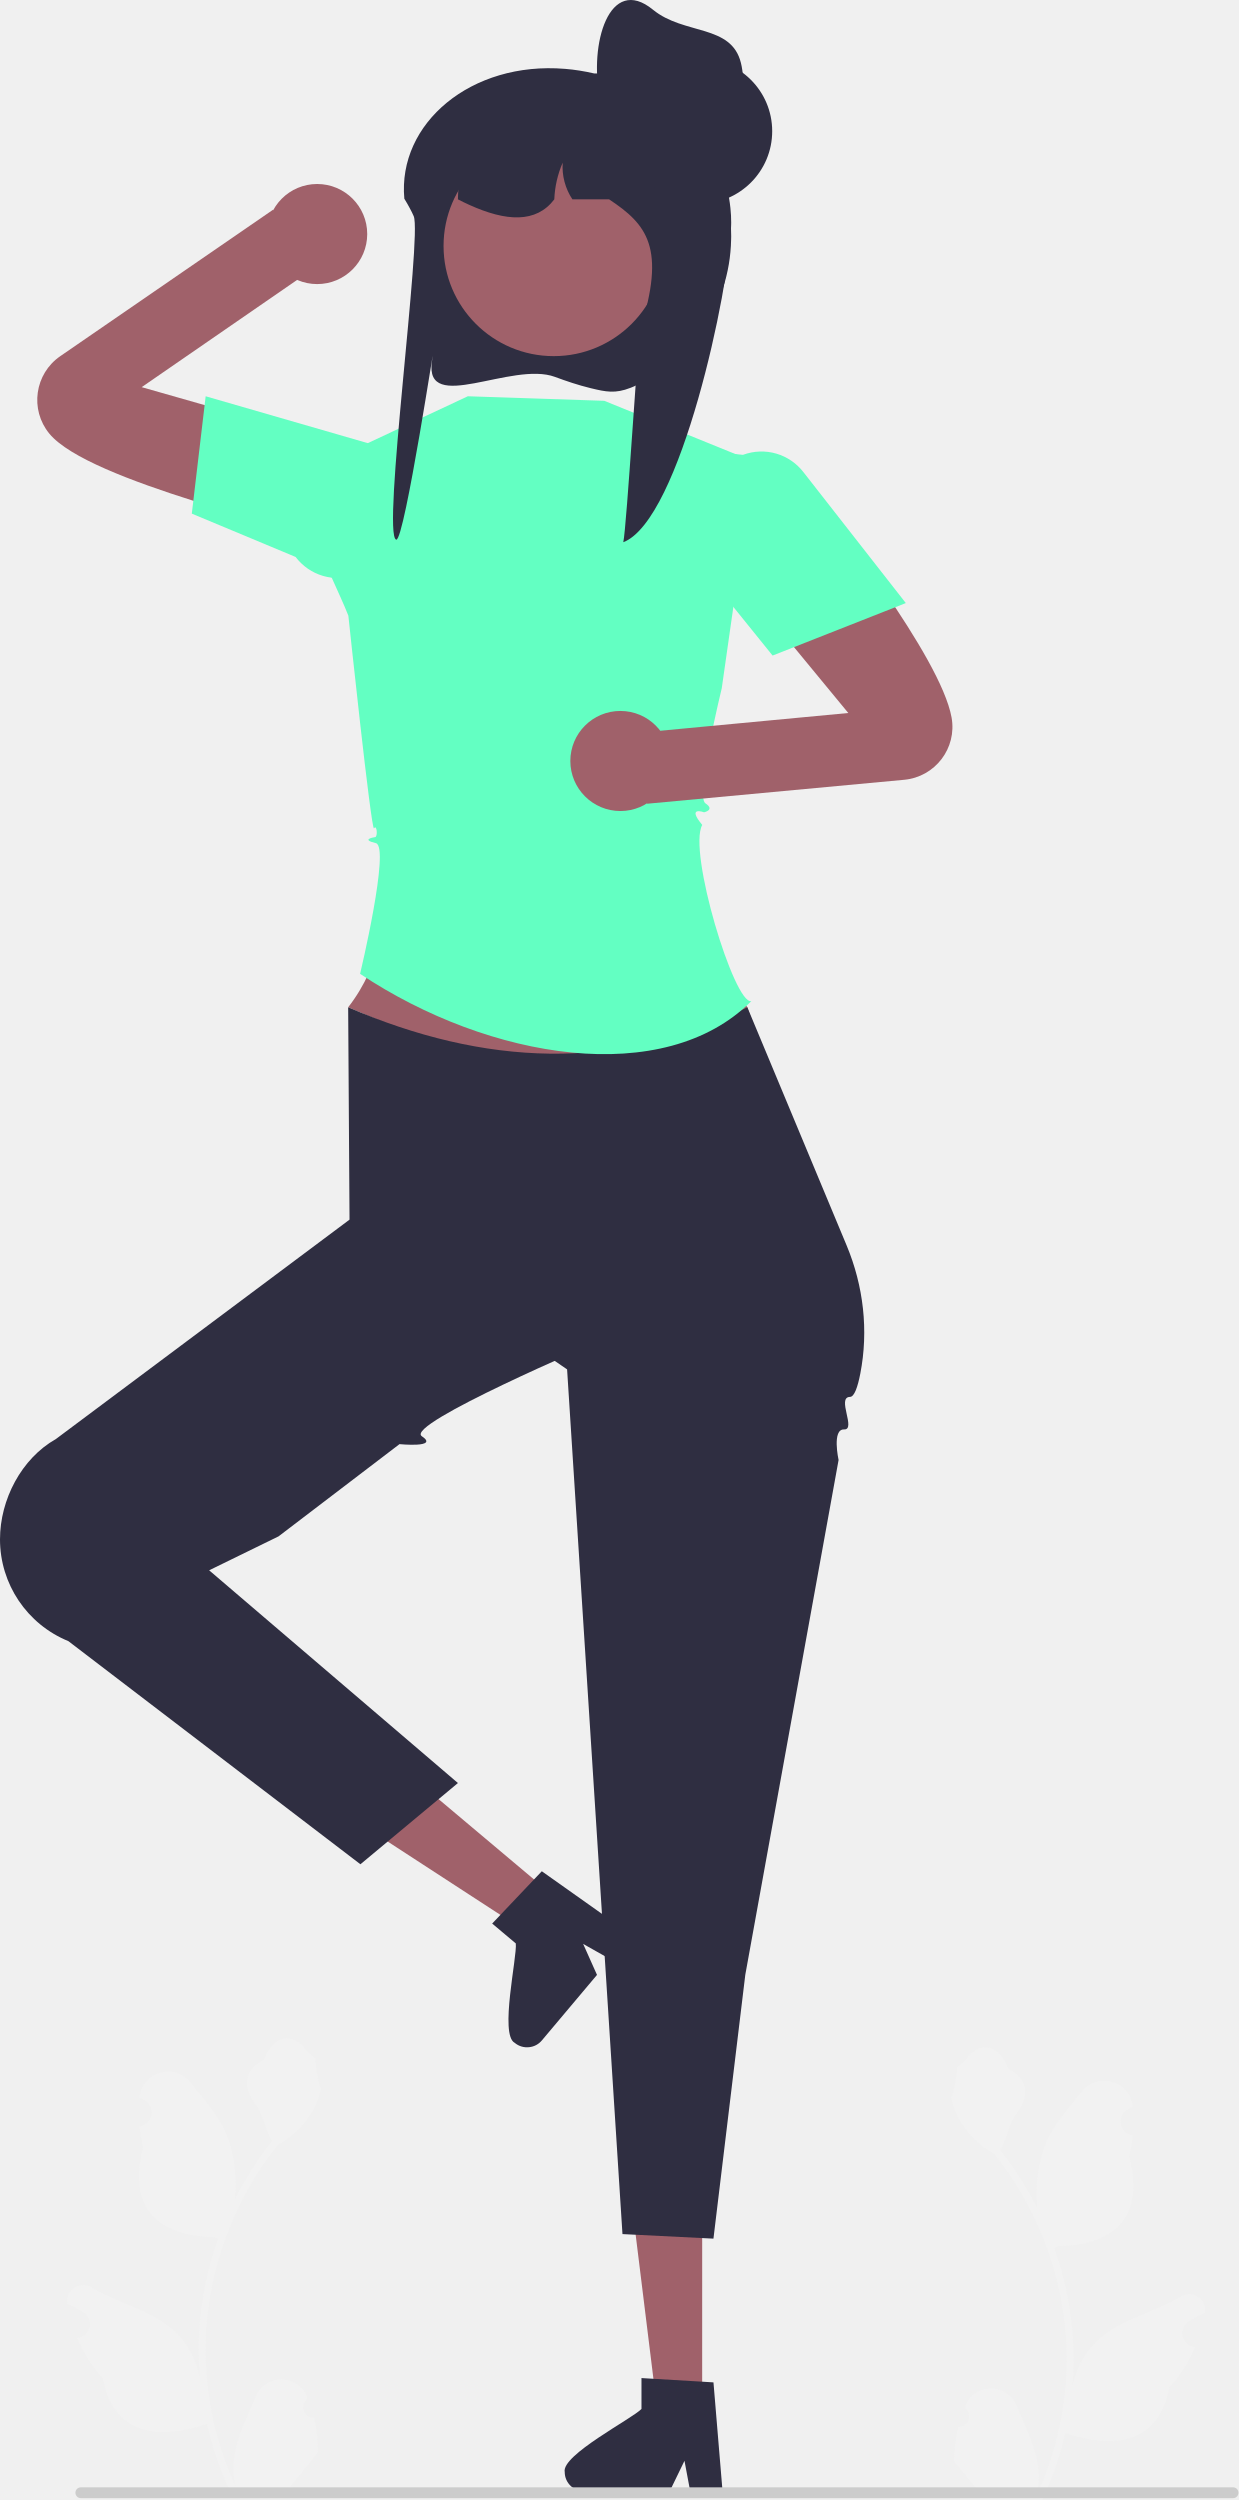
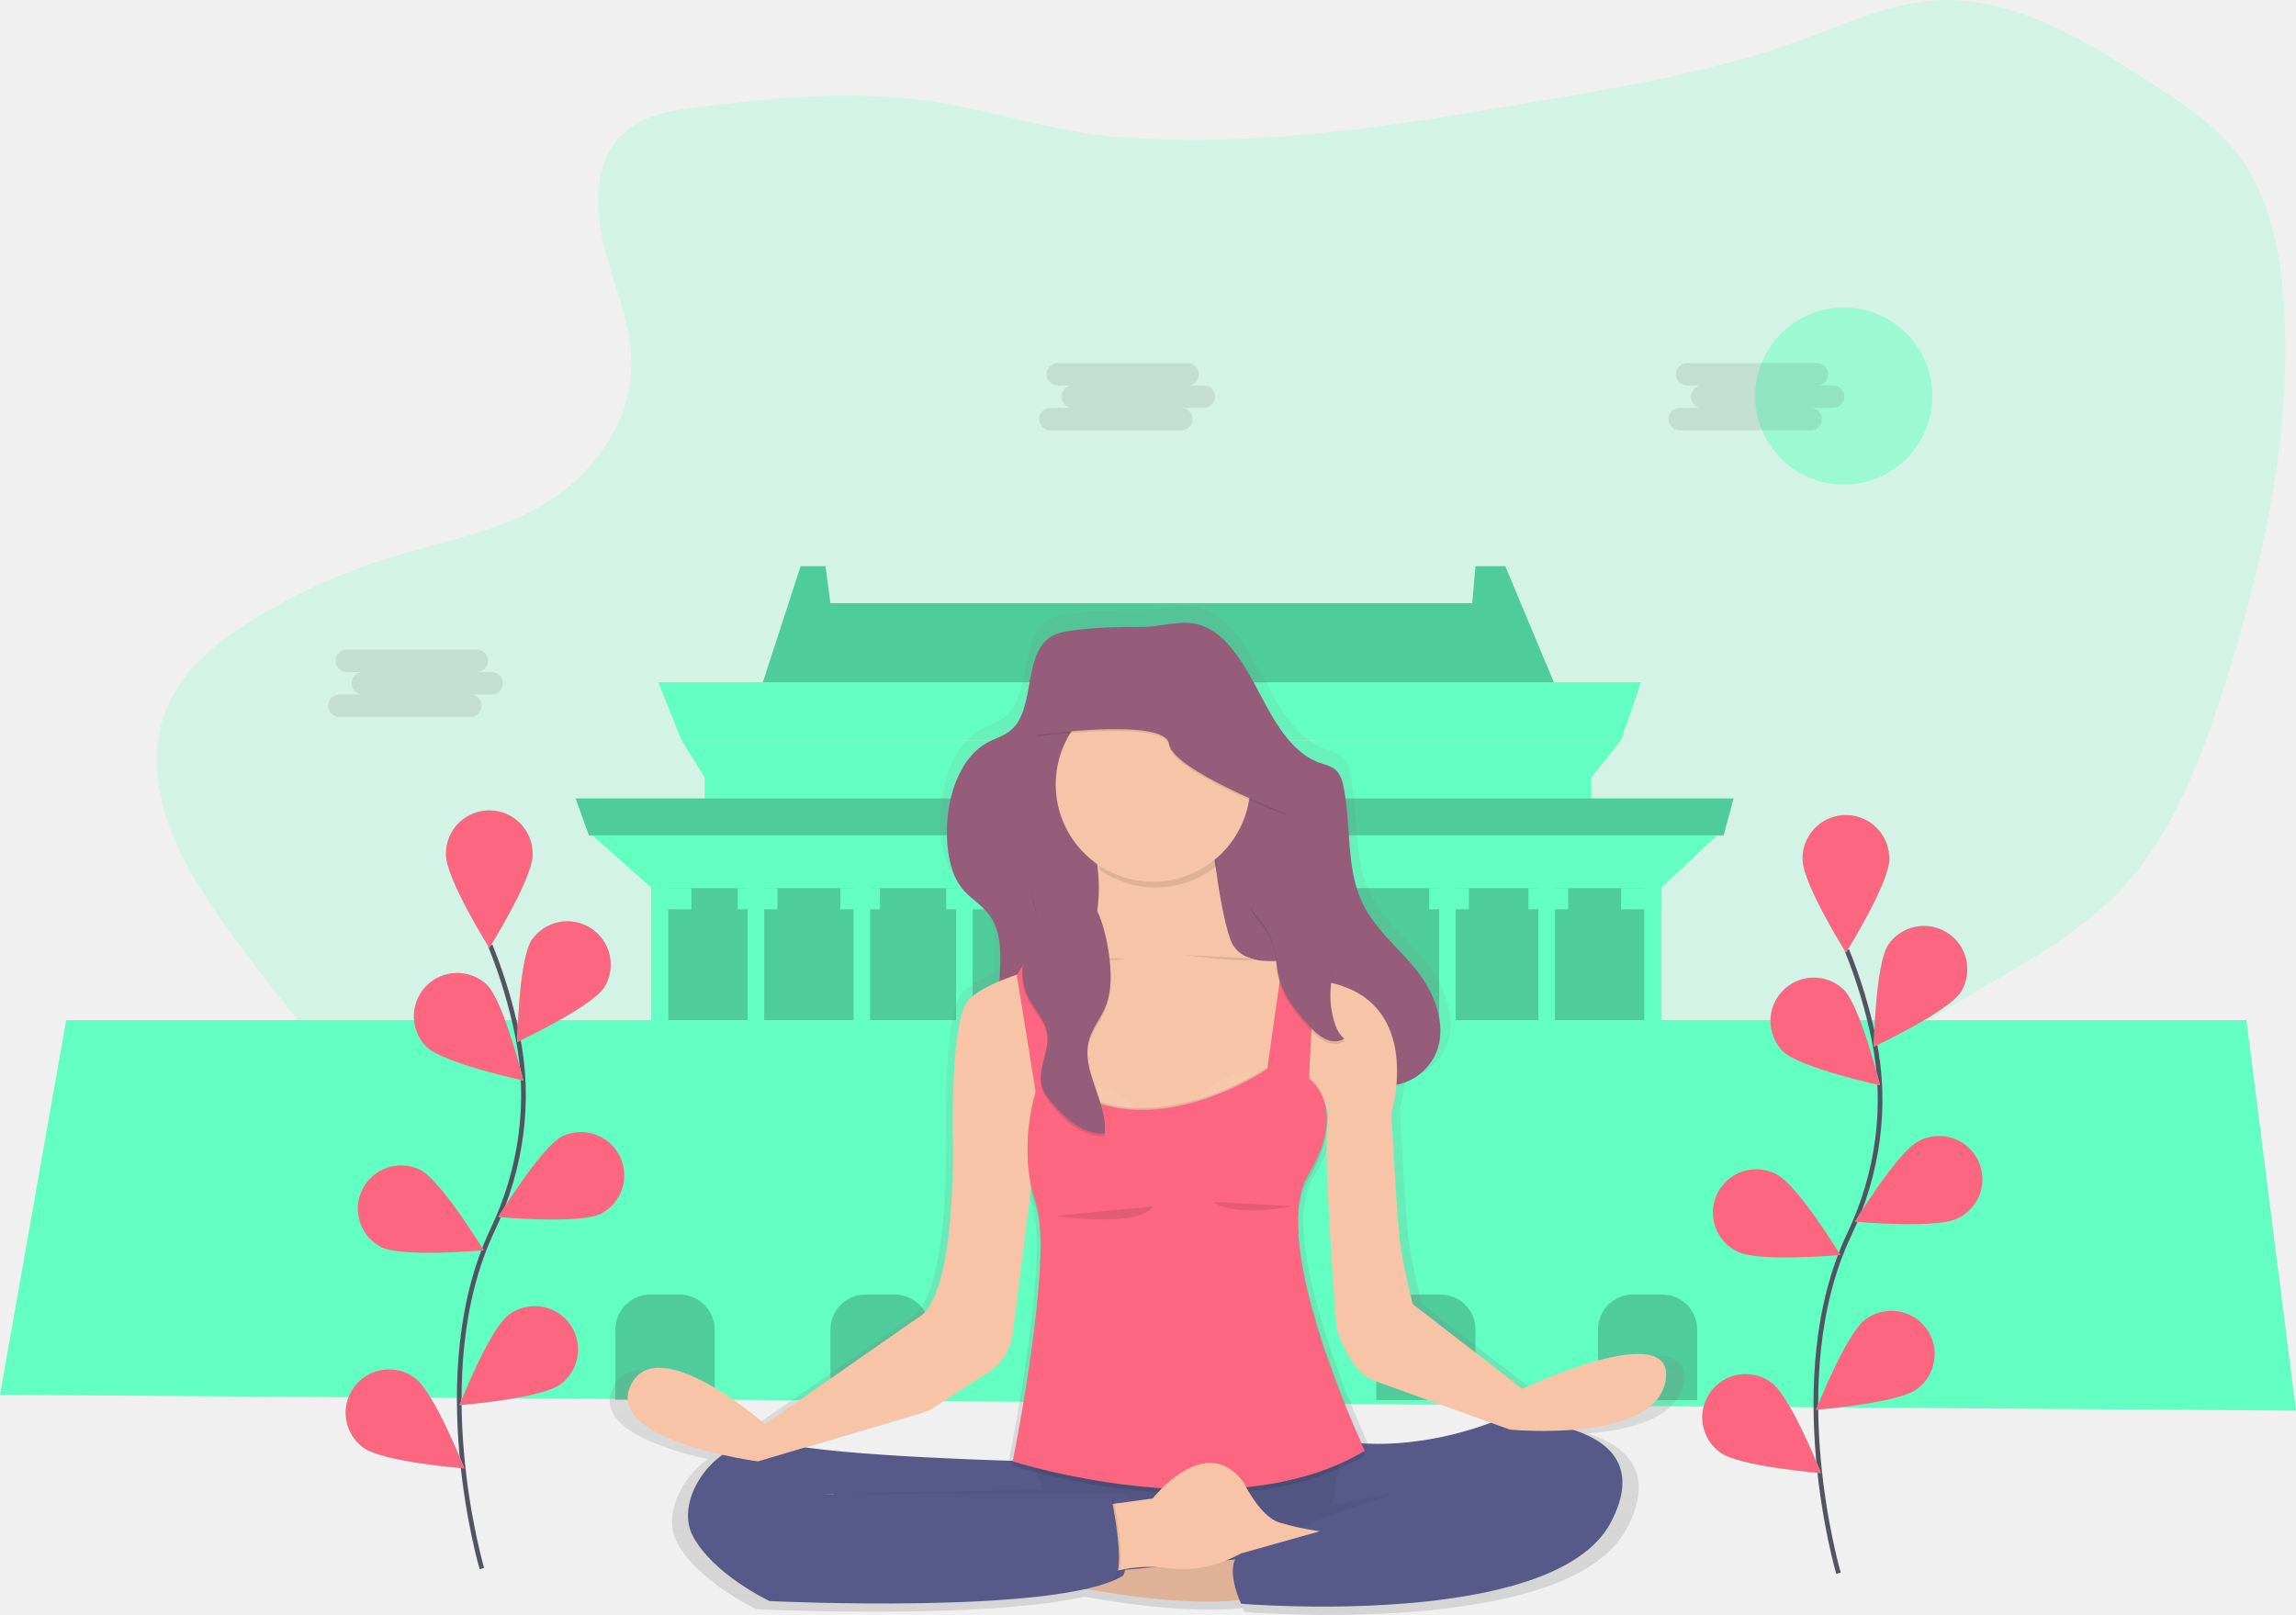
- <svg xmlns="http://www.w3.org/2000/svg" width="272.251" height="549.562" viewBox="0 0 272.251 549.562">
-   <g>
-     <polygon points="154.357 490.03 139.582 490.029 144.345 528.642 154.355 528.643 154.357 490.03" fill="#a0616a" />
-     <path d="M141.013,529.544c-1.997,2.124-17.669,10.154-16.873,13.869,0,1.21,.508,2.302,1.329,3.072,.753,.728,1.777,1.168,2.902,1.168h18.845l.584-1.21,2.666-5.5,1.032,5.5,.228,1.21h7.108l-.102-1.219-1.895-22.729-2.479-.152-10.713-.635-2.632-.161v6.787l-0-0Z" fill="#2f2e41" />
+ <svg xmlns="http://www.w3.org/2000/svg" data-name="Layer 1" width="985" height="692.97" viewBox="0 0 985 692.97">
+   <defs>
+     <linearGradient id="62e9b6da-24f7-4061-9c04-454aab4390a5-85" x1="599.51" y1="796.49" x2="599.51" y2="363.49" gradientUnits="userSpaceOnUse">
+       <stop offset="0" stop-color="gray" stop-opacity="0.25" />
+       <stop offset="0.54" stop-color="gray" stop-opacity="0.12" />
+       <stop offset="1" stop-color="gray" stop-opacity="0.1" />
+     </linearGradient>
+   </defs>
+   <path d="M404.58,149.83c-12.12,1.58-25.29,4.24-33.3,14.83-9.47,12.52-8.2,31.55-3.91,47.4s11.07,31.3,11,47.9c-.19,26.39-18.21,48.79-38.72,60.6s-43.66,15.62-65.8,22.51A256,256,0,0,0,215.08,370c-15.59,9.67-31.27,22.31-37.51,41.39-10.23,31.29,8.59,64.5,27.18,90.19,57,78.77,129.66,154.35,218.48,162C489.58,669.25,556,635.69,621.63,648c30.15,5.64,58.24,20.66,86.54,33.89s58.07,25,88.58,23.5,62.15-18.8,75.37-50.49c7.81-18.73,8.6-40.45,15.82-59.49C910.06,537,979,527.52,1019,483.56c21-23.09,33-54.8,43-86.22,16.15-51.12,28.26-105,25.56-159.35-1.18-23.66-5.6-48.23-18.73-66.49-9.55-13.29-22.88-22.11-35.9-30.64-29.64-19.42-61.46-39.47-95.51-37.16-19.62,1.33-38.18,10.06-56.9,16.9-35.66,13-72.86,19.44-109.87,25.79-61.15,10.5-123.18,21-185.16,15.76-27.37-2.33-53.22-11.63-80.15-15.44C472.59,142.08,437.2,145.58,404.58,149.83Z" transform="translate(-107.5 -103.51)" fill="#63ffc2" opacity="0.2" />
+   <circle cx="791" cy="169.97" r="38" fill="#63ffc2" opacity="0.5" />
+   <polygon points="671.33 304.12 323.6 304.12 343.47 242.97 354.12 242.97 356.25 258.83 631.59 258.83 633.01 242.97 645.78 242.97 671.33 304.12" fill="#63ffc2" />
+   <polygon points="671.33 304.12 323.6 304.12 343.47 242.97 354.12 242.97 356.25 258.83 631.59 258.83 633.01 242.97 645.78 242.97 671.33 304.12" opacity="0.2" />
+   <polygon points="695.46 317.71 292.38 317.71 282.44 292.8 703.98 292.8 695.46 317.71" fill="#63ffc2" />
+   <polygon points="682.69 333.57 302.31 333.57 292.38 317.71 695.46 317.71 682.69 333.57" fill="#63ffc2" />
+   <rect x="302.31" y="329.04" width="380.37" height="18.12" fill="#63ffc2" />
+   <rect x="279.6" y="376.6" width="432.89" height="67.95" fill="#63ffc2" />
+   <rect x="279.6" y="376.6" width="432.89" height="67.95" opacity="0.2" />
+   <polygon points="985 605.35 0 598.56 28.39 437.75 963.71 437.75 985 605.35" fill="#63ffc2" />
+   <g opacity="0.2">
+     <path d="M279,555.53h12.58a15,15,0,0,1,15,15v30.3a0,0,0,0,1,0,0H264a0,0,0,0,1,0,0v-30.3A15,15,0,0,1,279,555.53Z" />
+     <path d="M371.25,555.53h12.58a15,15,0,0,1,15,15v30.3a0,0,0,0,1,0,0H356.25a0,0,0,0,1,0,0v-30.3A15,15,0,0,1,371.25,555.53Z" />
+     <path d="M486.21,555.53h12.58a15,15,0,0,1,15,15v30.3a0,0,0,0,1,0,0H471.21a0,0,0,0,1,0,0v-30.3A15,15,0,0,1,486.21,555.53Z" />
+     <path d="M605.43,555.53H618a15,15,0,0,1,15,15v30.3a0,0,0,0,1,0,0H590.43a0,0,0,0,1,0,0v-30.3A15,15,0,0,1,605.43,555.53Z" />
+     <path d="M700.53,555.53h12.58a15,15,0,0,1,15,15v30.3a0,0,0,0,1,0,0H685.53a0,0,0,0,1,0,0v-30.3A15,15,0,0,1,700.53,555.53Z" />
  </g>
-   <g>
-     <polygon points="91.741 391.567 82.228 402.872 114.84 424.088 121.285 416.428 91.741 391.567" fill="#a0616a" />
-     <path d="M113.385,427.217c.339,2.896-3.606,20.057-.251,21.841,.926,.779,2.088,1.093,3.206,.961,1.042-.108,2.038-.608,2.762-1.469l12.133-14.42-.55-1.226-2.492-5.581,4.873,2.751,1.073,.604,4.576-5.439-.998-.707-18.612-13.184-1.713,1.799-7.383,7.789-1.817,1.91,5.193,4.369v-0Z" fill="#2f2e41" />
-   </g>
-   <path d="M143.835,250.108l-67.299-28.681c14.541-18.621,8.136-48.355,8.299-79.319l68,2c-1.18,24.051-7.395,48.768,11.449,77.319l5.551,15.681-26,13h-0Z" fill="#a0616a" />
-   <path d="M76.535,221.427l.299,46.681,47.827,32.918,12.173,190.082,20,1,7-58,20.506-113.165s-1.506-6.835,1.218-6.719-1.724-7.116,1.296-7.152c.944-.011,1.686-2.16,2.261-5.11,1.846-9.471,.707-19.282-3.007-28.187l-21.826-52.347c-28.564,14.299-57.881,12.882-87.748,0v-0Z" fill="#2f2e41" />
-   <path d="M92.441,258.814l39.024,36.153s-42.63,18.14-38.74,20.749-4.905,1.741-4.905,1.741l-26.591,20.277-15.253,7.457,54.687,46.764-21.434,17.858L15.027,360.761c-9.088-3.714-15.027-12.557-15.027-22.375v-0c0-8.714,4.69-17.753,12.276-22.042l64.559-48.236,15.606-9.293,0,0Z" fill="#2f2e41" />
-   <path d="M82.622,185.345c-3.213-.763-.787-1.237-.16-1.326s.373-2.911-.233-1.93-5.65-46.741-5.65-46.741c-3.73-9.582-14.896-28.58-5.743-33.24l32-15,30,1,32,13c5.745,5.683-.132,20.497-3.286,29.93l-2.889,20.247s-5.825,23.822-3.609,25.293c2.217,1.471-.283,1.984-.283,1.984,0,0-3.934-1.455-.396,2.778-3.24,5.674,7.05,39.532,10.785,38.738-19.073,19.126-57.438,13.004-86-6,0,0,6.678-27.971,3.465-28.734Z" fill="#63ffc2" />
-   <g>
-     <path d="M186.477,156.736l-44.735,4.222,.511,15.723,56.514-5.265c6.81-.634,11.625-6.955,10.414-13.686-2.431-13.517-26.707-43.868-30.773-50.006-6.248-9.432-14.722,21.36-14.722,21.36l22.791,27.651Z" fill="#a0616a" />
-     <circle cx="136.376" cy="167.284" r="11" fill="#a0616a" />
-   </g>
-   <g>
-     <path d="M82.228,99.674h-0s.213,24.884-9.843,19.7c-6.544-3.373-52.823-13.443-61.542-24.055-4.342-5.284-3.224-13.151,2.41-17.028L60.009,46.115l8.12,13.474-36.985,25.517,51.083,14.567h0Z" fill="#a0616a" />
-     <circle cx="69.725" cy="51.448" r="11" fill="#a0616a" />
-   </g>
-   <path d="M45.209,87.108l41.99,12.144-8.849,27.085c-4.862,1.79-10.238,.219-13.374-3.906l-22.813-9.522,3.047-25.801Z" fill="#63ffc2" />
-   <path d="M155.92,99.252l7.4,.731c4.865-1.79,10.239-.218,13.374,3.906l22.425,28.68-29.284,11.539-22.456-27.839,8.541-17.016Z" fill="#63ffc2" />
-   <path d="M69.01,531.472l.001,0c.612,2.493,.921,5.062,.879,7.64l-0,.001c-.678,.84-1.363,1.673-2.041,2.512-.026,.032-.052,.065-.084,.097-1.337,1.641-2.674,3.294-4.011,4.935,1.641,.303,3.32,.4,4.986,.297-.058,.2-.116,.407-.181,.607h-18.02c-2.183-4.715-3.882-9.662-5.044-14.726h-.006c-10.634,3.639-20.576,2.454-22.89-10.044-2.377-2.59-4.276-5.593-5.639-8.829,.045-.007,.084-.013,.129-.019l.063-.01c2.772-.428,3.581-4.054,1.241-5.602-.41-.271-.83-.528-1.259-.77-.749-.42-1.524-.794-2.319-1.117l-.022-.143c-.448-2.978,2.843-5.009,5.411-3.437,5.335,3.266,12.323,4.762,17.268,8.824,3.32,2.726,5.606,6.659,6.427,10.87l.019,.136c-.323-3.824-.349-7.673-.052-11.503,.239-3.036,.665-6.058,1.279-9.049,.685-3.384,1.608-6.724,2.764-9.979-.252-.123-.497-.252-.749-.381-11.411-.234-19.403-5.448-15.701-19.764-.388-1.505-.652-3.036-.807-4.579l.063-.01c2.772-.428,3.581-4.054,1.241-5.602-.41-.271-.83-.528-1.259-.77,.006-.054,.011-.107,.017-.161,.611-5.551,7.718-7.463,11.184-3.083,2.886,3.646,6.162,7.198,7.91,11.415,1.536,3.701,2.437,9.443,1.826,14.21,2.159-4.289,4.72-8.371,7.681-12.169,.161-.207,.329-.407,.491-.614-1.57-2.512-1.815-5.688-3.604-8.035-2.812-3.689-2.767-7.524,1.815-9.837,2.145-5.495,6.254-6.201,9.236-2.157,.6,.813,1.582,1.227,2.131,2.06-.297,.368,.794,6.368,1.188,6.317-.233,1.402-.723,2.777-1.35,4.056-1.744,3.546-4.631,6.504-8.093,8.397-7.202,8.971-12.194,19.712-14.5,30.99-.426,2.086-.756,4.192-.995,6.31-.291,2.59-.433,5.186-.433,7.783,0,10.334,2.267,20.61,6.575,30.021-.459-2.028-.575-4.134-.316-6.2,.576-4.682,2.917-9.118,4.756-13.546,2.071-4.989,9.152-5.024,11.241-.042,.021,.049,.041,.099,.062,.148l-.155,.618c-1.563,1.496-.421,4.063,1.645,3.933v0Z" fill="#f2f2f2" />
-   <path d="M210.659,533.472l-.001,0c-.612,2.493-.921,5.062-.879,7.64l0,.001c.678,.84,1.363,1.673,2.041,2.512,.026,.032,.052,.065,.084,.097,1.337,1.641,2.674,3.294,4.011,4.935-1.641,.303-3.32,.4-4.986,.297,.058,.2,.116,.407,.181,.607h18.02c2.183-4.715,3.882-9.662,5.044-14.726h.006c10.634,3.639,20.576,2.454,22.89-10.044,2.377-2.59,4.276-5.593,5.639-8.829-.045-.007-.084-.013-.129-.019l-.063-.01c-2.772-.428-3.581-4.054-1.241-5.602,.41-.271,.83-.528,1.259-.77,.749-.42,1.524-.794,2.319-1.117l.022-.143c.448-2.978-2.843-5.009-5.411-3.437-5.335,3.266-12.323,4.762-17.268,8.824-3.32,2.726-5.606,6.659-6.427,10.87l-.019,.136c.323-3.824,.349-7.673,.052-11.503-.239-3.036-.665-6.058-1.279-9.049-.685-3.384-1.608-6.724-2.764-9.979,.252-.123,.497-.252,.749-.381,11.411-.234,19.403-5.448,15.701-19.764,.388-1.505,.652-3.036,.807-4.579l-.063-.01c-2.772-.428-3.581-4.054-1.241-5.602,.41-.271,.83-.528,1.259-.77l-.017-.161c-.611-5.551-7.718-7.463-11.184-3.083-2.886,3.646-6.162,7.198-7.91,11.415-1.536,3.701-2.437,9.443-1.826,14.21-2.159-4.289-4.72-8.371-7.681-12.169-.161-.207-.329-.407-.491-.614,1.57-2.512,1.815-5.688,3.604-8.035,2.812-3.689,2.767-7.524-1.815-9.837-2.145-5.495-6.254-6.201-9.236-2.157-.6,.813-1.582,1.227-2.131,2.06,.297,.368-.794,6.368-1.188,6.317,.233,1.402,.723,2.777,1.35,4.056,1.744,3.546,4.631,6.504,8.093,8.397,7.202,8.971,12.194,19.712,14.5,30.99,.426,2.086,.756,4.192,.995,6.31,.291,2.59,.433,5.186,.433,7.783,0,10.334-2.267,20.61-6.575,30.021,.459-2.028,.575-4.134,.316-6.2-.576-4.682-2.917-9.118-4.756-13.546-2.071-4.989-9.152-5.024-11.241-.042-.021,.049-.041,.099-.062,.148l.155,.618c1.563,1.496,.421,4.063-1.645,3.933v0h0Z" fill="#f2f2f2" />
-   <path d="M271.06,546.779H17.771c-.66,0-1.19,.53-1.19,1.19s.53,1.19,1.19,1.19h253.29c.66,0,1.19-.53,1.19-1.19s-.53-1.19-1.19-1.19Z" fill="#ccc" />
-   <g>
-     <path d="M121.996,82.851c-9.487-3.507-28.71,8.346-27.05-3.348,1.318-9.321-6.03,39.695-7.853,39.128-3.203-1,5.727-66.87,3.848-71.116-.241-.549-.522-1.129-.853-1.732-.342-.647-.729-1.324-1.167-2.037-.011-.018-.028-.037-.039-.055-1.515-16.61,14.725-30.262,35.317-28.554h.017c2.092,.165,4.252,.512,6.423,1.013h10.232c1.105,0,2.188,.067,3.259,.189,4.123,.482,7.965,1.891,11.337,4.002,4.532,2.843,7.354,7.893,7.797,12.907,.348,3.837-.701,7.655-3.427,10.443l-.034,.006c.359,1.543,.611,3.123,.763,4.734,.118,1.159,.168,2.336,.168,3.52,0,.244,0,.494-.017,.732-.275,14.676-9.194,27.187-21.77,32.433-.106,.045-.219,.09-.338,.136-3.367,1.307-5.337,.913-8.826,.062-2.685-.654-5.265-1.53-7.788-2.463h0Z" fill="#2f2e41" />
-     <circle cx="121.725" cy="54.066" r="24.221" fill="#a0616a" />
-     <path d="M100.662,43.823c0-.426,.011-.841,.039-1.268,.645-12.302,10.703-17.653,23.218-18.152,.331-.017,.662-.028,.993-.028h8.986c0-.965,.32-1.851,.875-2.558,.325-.438,.74-.802,1.206-1.077,.011,0,.011-.006,.017-.006,.639-.376,1.374-.595,2.165-.595,.123,0,.258,.011,.398,.017,1.93,.179,3.814,.471,5.671,.858,.909,.191,1.817,.409,2.704,.651,.073,.017,.135,.034,.208,.05,2.928,.808,5.75,1.862,8.425,3.164,2.99,1.806,5.598,4.151,7.696,6.9,.348,3.528-.701,7.04-3.427,9.603l-.034,.006c.359,1.419,.611,2.872,.763,4.353,.118,1.066,.168,2.148,.168,3.237,0,.224,0,.454-.017,.673-.275,13.496-11.124,64.716-23.7,69.541,.735-3.248,3.31-45.498,3.685-46.688,5.767-18.102,1.503-23.167-6.804-28.681h-8.066c-1.571-2.356-2.345-5.239-2.137-8.066-1.116,2.552-1.733,5.301-1.845,8.066-4.005,5.284-10.608,4.875-18.713,1.2-.426-.191-.847-.393-1.268-.595-.404-.196-.802-.393-1.206-.606h0v-0Z" fill="#2f2e41" />
-     <circle cx="153.791" cy="28.84" r="15.957" fill="#2f2e41" />
-     <path d="M143.557,2.147c6.819,5.583,17.203,3.116,19.313,11.672,2.11,8.556-3.116,17.203-11.672,19.313-8.556,2.11-17.5-3.048-19.313-11.672-2.445-11.63,2.026-27.21,11.672-19.313Z" fill="#2f2e41" />
-   </g>
+   <rect x="469.79" y="444.55" width="45.42" height="90.6" opacity="0.2" />
+   <circle cx="187.35" cy="632.53" fill="none" stroke="#000" stroke-miterlimit="10" />
+   <rect x="279.6" y="376.6" width="7.1" height="67.95" fill="#63ffc2" />
+   <rect x="320.76" y="376.6" width="7.1" height="67.95" fill="#63ffc2" />
+   <rect x="366.18" y="376.6" width="7.1" height="67.95" fill="#63ffc2" />
+   <rect x="410.18" y="376.6" width="7.1" height="67.95" fill="#63ffc2" />
+   <rect x="458.44" y="376.6" width="7.1" height="67.95" fill="#63ffc2" />
+   <rect x="523.72" y="376.6" width="7.1" height="67.95" fill="#63ffc2" />
+   <rect x="567.72" y="376.6" width="7.1" height="67.95" fill="#63ffc2" />
+   <rect x="617.4" y="376.6" width="7.1" height="67.95" fill="#63ffc2" />
+   <rect x="659.98" y="376.6" width="7.1" height="67.95" fill="#63ffc2" />
+   <rect x="705.4" y="376.6" width="7.1" height="67.95" fill="#63ffc2" />
+   <polygon points="712.49 381.13 279.6 381.13 254.06 358.48 736.62 358.48 712.49 381.13" fill="#63ffc2" />
+   <rect x="279.6" y="381.13" width="17.03" height="9.06" fill="#63ffc2" />
+   <rect x="316.51" y="381.13" width="17.03" height="9.06" fill="#63ffc2" />
+   <rect x="360.5" y="381.13" width="17.03" height="9.06" fill="#63ffc2" />
+   <rect x="405.92" y="381.13" width="17.03" height="9.06" fill="#63ffc2" />
+   <rect x="454.18" y="381.13" width="17.03" height="9.06" fill="#63ffc2" />
+   <rect x="518.05" y="381.13" width="17.03" height="9.06" fill="#63ffc2" />
+   <rect x="563.47" y="381.13" width="17.03" height="9.06" fill="#63ffc2" />
+   <rect x="613.14" y="381.13" width="17.03" height="9.06" fill="#63ffc2" />
+   <rect x="655.72" y="381.13" width="17.03" height="9.06" fill="#63ffc2" />
+   <rect x="695.46" y="381.13" width="17.03" height="9.06" fill="#63ffc2" />
+   <polygon points="739.46 358.48 252.64 358.48 246.96 342.63 743.72 342.63 739.46 358.48" fill="#63ffc2" />
+   <polygon points="739.46 358.48 252.64 358.48 246.96 342.63 743.72 342.63 739.46 358.48" opacity="0.2" />
+   <ellipse cx="492.5" cy="335.83" rx="11.35" ry="18.12" fill="#63ffc2" />
+   <ellipse cx="492.5" cy="335.83" rx="11.35" ry="18.12" opacity="0.2" />
+   <ellipse cx="492.5" cy="335.83" rx="7.1" ry="11.32" fill="#63ffc2" />
+   <path d="M766.17,700.64l-48.68-37.36s-3.93-15.57-5.5-26.47-3.93-57.6-3.93-57.6a67.86,67.86,0,0,0,2.21-12.36c.48-.1,1-.22,1.45-.35a24.28,24.28,0,0,0,16.39-14.13c5-12.44-1.46-27.14-9.64-37s-18.47-17.78-23.85-30c-6.64-15.06-4.37-33.26-7.76-49.74a15,15,0,0,0-2.51-6.43c-2.1-2.61-5.39-3.18-8.33-4.22-9.28-3.29-16.24-12.31-21.67-21.72-8.79-15.25-17.89-38.44-36-39.76-6.73-.49-13.76,1.78-20.56,1.76-10.55,0-21,.13-31.46,1.58-3.74.51-7.62,1.21-10.74,3.68-10.71,8.47-5.86,30.86-16.18,40-3.07,2.71-7,3.68-10.47,5.54-13.08,7-18.89,25.67-18.12,42.47.36,7.87,2,16.07,6.65,21.82,3.68,4.6,8.93,7.24,12.36,12.09,5.54,7.83,4.79,18.21,4.19,28.77-7.4,3.1-13.34,6.66-15.21,10.49-6.28,12.84-5.5,56.82-5.5,56.82s2.36,72-15.7,81l-67.53,46.7s-47.9-41.64-59.68-17.12c-8.06,16.77,21.35,26.26,40.74,30.58-12.23,8.68-19,24.72-13.26,35.59,9,17.12,34.16,28.8,34.16,28.8s95.95,4.63,140.3-5.31h.73c18.83,3.41,45.85,7,67.52,4.84.41,1,.7,1.64.7,1.64s139,11.68,164.11-35.81c12.89-24.35-.56-35.6-16.72-40.78,18.09-1.44,38.69-6.5,41.06-21.88C834.09,668.73,766.17,700.64,766.17,700.64Zm-14,14.89c-25.43,9.27-46.08,9.79-57.07,9.09-5.41-11.77-27.92-62.79-28.51-96.93.14-7.62,1.5-14.28,4.54-19.28,6.55-10.77,8.48-19.21,8.26-25.63,0-.48,0-.94,0-1.4a26.07,26.07,0,0,0-.57-5.84,15.32,15.32,0,0,1,.93,8.34c-2.36,12.07,3.93,90.29,3.93,90.29s5.1,17.51,15.7,22.57ZM503.12,710l24.34-15.57S538.85,689,540,675.73l8-63.23a65.12,65.12,0,0,0,2.16,8c1.42,4.15,2,10.23,2.11,17.47C552,673.22,540,731.78,540,731.78l.15,0-.09.42-.85.05c-19.75-.6-65.77-2.32-91.54-5.89Zm-42.65,36.86V747h-6Z" transform="translate(-107.5 -103.51)" fill="url(#62e9b6da-24f7-4061-9c04-454aab4390a5-85)" />
+   <path d="M652.52,409.62c5.25,9.18,12,18,20.95,21.18,2.84,1,6,1.57,8,4.11a14.74,14.74,0,0,1,2.42,6.27c3.27,16.07,1.08,33.82,7.5,48.5,5.2,11.89,15.15,19.64,23.06,29.23s14.12,23.93,9.32,36.05A23.53,23.53,0,0,1,708,568.74c-6.62,1.79-13.53,1-20.25-.15-8.86-1.57-17.88-4-25.26-10-12.77-10.37-18.17-29-24.85-45.56-3.14-7.76-7.31-15.89-14.21-18.67-7.91-3.18-16.79,2.13-21.92,9.92s-7.41,17.58-9.89,27c-2.8,10.63-6.35,21.68-13.71,28.63a23.08,23.08,0,0,1-24.64,4.93c-8.2-3.42-14.69-12.06-16.57-22.09-2.91-15.46,4.06-34-4.49-46.22-3.32-4.73-8.39-7.31-12-11.79-4.45-5.61-6.08-13.6-6.43-21.27-.75-16.38,4.87-34.63,17.51-41.41,3.38-1.81,7.15-2.76,10.12-5.4,10-8.88,5.29-30.71,15.64-39,3-2.41,6.76-3.08,10.38-3.59,10.14-1.41,20.21-1.57,30.41-1.54,6.58,0,13.37-2.19,19.88-1.71C635.23,372.14,644,394.75,652.52,409.62Z" transform="translate(-107.5 -103.51)" fill="#965d7b" />
+   <polygon points="357.29 637.16 361.12 682.53 629 680.94 623.9 631.41 533.33 620.87 374.51 630.45 357.29 637.16" fill="#575988" />
+   <polygon points="357.29 637.16 361.12 682.53 629 680.94 623.9 631.41 533.33 620.87 374.51 630.45 357.29 637.16" opacity="0.05" />
+   <path d="M641.06,772.39l-89.18,8.35s61.1,15.56,96.77,8Z" transform="translate(-107.5 -103.51)" fill="#f7c4a7" />
+   <path d="M641.06,772.39l-89.18,8.35s61.1,15.56,96.77,8Z" transform="translate(-107.5 -103.51)" opacity="0.1" />
+   <path d="M573.13,452.86s17.46,45.92-8.35,66.41-4.55,77.8-4.55,77.8l99.43-4.55s9.87-64.51,4.55-78.18c0,0-23.53,6.83-28.84-7.59s-9.11-53.89-9.11-53.89Z" transform="translate(-107.5 -103.51)" fill="#f7c4a7" />
+   <path d="M550.36,730.64s-83.87-1.9-108.53-8-45.92,23.15-37.19,39.85,33,28.08,33,28.08,124.85,6.07,151.8-11c0,0,10.25-29.22,0-34.91H459.29l96-1.9Z" transform="translate(-107.5 -103.51)" fill="#575988" />
+   <path d="M683.57,721.92s28.08,6.07,66.79-9.11c0,0,72.48-2.28,48.2,44s-158.63,34.91-158.63,34.91-8-17.08,0-21.63,77.42-33.77,99-32.26l-60,11.76Z" transform="translate(-107.5 -103.51)" fill="#575988" />
+   <path d="M629.7,474.95c-1.45-10.81-2.3-19.62-2.3-19.62H574.27a103.6,103.6,0,0,1,5.08,21.48,41.75,41.75,0,0,0,50.35-1.86Z" transform="translate(-107.5 -103.51)" opacity="0.1" />
+   <circle cx="494.66" cy="336.63" r="41.74" fill="#f7c4a7" />
+   <path d="M577.69,512.82s-50.09,9.49-56.16,22-5.31,55.41-5.31,55.41,2.28,70.21-15.18,78.93l-65.27,45.54s-46.3-40.61-57.68-16.7,54.65,32.64,54.65,32.64l73.62-22,23.53-15.18s11-5.31,12.14-18.22l9.87-78.18,39.47-11.38H655.1l8.54-24.38s15.75,12.62,13.47,24.38,3.79,88,3.79,88,4.93,17.08,15.18,22L755.29,717s62.62,6.07,66.79-21.25-61.48,3.79-61.48,3.79l-47.06-36.43s-3.79-15.18-5.31-25.81-3.79-56.16-3.79-56.16,14.42-47.82-27.32-56.16l-53.89-16.7Z" transform="translate(-107.5 -103.51)" fill="#f7c4a7" />
+   <path d="M544.1,522.49l7.78,51.42s-8,23.91,0,47.44S542,732.54,542,732.54s93.73,30,151-4.55c0,0-42.12-88.8-24.29-118.4s.29-41.18.29-41.18L671.8,514l-12.9-3.79L651.31,564s-52.37,36.43-91.08,4.55l-8.35-58.44Z" transform="translate(-107.5 -103.51)" opacity="0.1" />
+   <path d="M598.24,583.61a30.73,30.73,0,0,0-39.79-11.19C571.16,581.93,585.17,584.47,598.24,583.61Z" transform="translate(-107.5 -103.51)" fill="#fff" opacity="0.07" />
+   <path d="M619.75,577.91a30.73,30.73,0,0,1,39.79-11.19C646.84,576.23,632.82,578.78,619.75,577.91Z" transform="translate(-107.5 -103.51)" fill="#fff" opacity="0.07" />
+   <path d="M544.1,522.49l7.78,48.76s-8,23.91,0,47.44S542,729.88,542,729.88s93.73,30,151-4.55c0,0-42.12-88.8-24.29-118.4s.29-41.18.29-41.18l2.74-54.45-12.9-3.79-7.59,53.89s-52.37,36.43-91.08,4.55l-8.35-58.44Z" transform="translate(-107.5 -103.51)" opacity="0.1" />
+   <path d="M543.72,522.11l8.16,49.9s-8,23.91,0,47.44S542,730.64,542,730.64s93.73,30,151-4.55c0,0-42.12-88.8-24.29-118.4s.29-41.18.29-41.18l2.74-54.45-12.9-3.79-7.59,53.89s-52.37,36.43-91.08,4.55l-8.35-58.44Z" transform="translate(-107.5 -103.51)" fill="#fc6681" />
+   <path d="M582.24,749.24,602,746.58s22.77-29.22,39.09-6.83c0,0,6.83,14.42,15.18,17.08a112.22,112.22,0,0,0,17.46,3.79l-33.77,9.49s-14.8,8.73-30.36,6.45a59,59,0,0,0-27.32,2.28Z" transform="translate(-107.5 -103.51)" fill="#f7c4a7" />
+   <path d="M560.42,625.33s35.67,5.31,41.74-4.17" transform="translate(-107.5 -103.51)" opacity="0.1" />
+   <path d="M628,619.26s6.83,6.83,34.15,1.9" transform="translate(-107.5 -103.51)" opacity="0.1" />
+   <path d="M558.52,513.38s26.18,3.79,31.12,1.52" transform="translate(-107.5 -103.51)" opacity="0.1" />
+   <path d="M616.21,513.38s26.18,3.79,31.12,1.52" transform="translate(-107.5 -103.51)" opacity="0.1" />
+   <path d="M585.09,746.39s7.21,34,0,35.2-17.46-5.6-17.46-6.36,4.55-22.39,4.55-22.39Z" transform="translate(-107.5 -103.51)" opacity="0.1" />
+   <path d="M584.33,746.39s7.21,34,0,35.2-17.46-5.6-17.46-6.36,4.55-22.39,4.55-22.39Z" transform="translate(-107.5 -103.51)" fill="#575988" />
+   <path d="M549.1,508.41c-3.18,7.39-4.31,16.11-.93,23.41,2.58,5.57,7.62,10.08,8.59,16.14,1.22,7.6-4.41,15.33-2.31,22.73.8,2.84,2.67,5.24,4.57,7.49,5.78,6.83,13.46,13.44,22.38,12.91,1.41-13.78-10.5-27.15-6.6-40.44,1.4-4.76,4.68-8.72,6.66-13.26,3.29-7.53,2.82-16.13,1.63-24.26-1.73-11.79-6.11-26.26-17.8-31.78-5.38-2.54-13-2.72-14.92,4.17-1,3.68,1.4,7.14,1.73,10.74C552.52,500.83,550.87,504.3,549.1,508.41Z" transform="translate(-107.5 -103.51)" opacity="0.1" />
+   <path d="M549.1,507.27c-3.18,7.39-4.31,16.11-.93,23.41,2.58,5.57,7.62,10.08,8.59,16.14,1.22,7.6-4.41,15.33-2.31,22.73.8,2.84,2.67,5.24,4.57,7.49,5.78,6.83,13.46,13.44,22.38,12.91,1.41-13.78-10.5-27.15-6.6-40.44,1.4-4.76,4.68-8.72,6.66-13.26,3.29-7.53,2.82-16.13,1.63-24.26-1.73-11.79-6.11-26.26-17.8-31.78-5.38-2.54-13-2.72-14.92,4.17-1,3.68,1.4,7.14,1.73,10.74C552.52,499.7,550.87,503.17,549.1,507.27Z" transform="translate(-107.5 -103.51)" fill="#965d7b" />
+   <path d="M552.07,419.65s55.41-7.59,56.92,3.79,50.47,30,50.47,30l-12.14-30-22.39-37.19s-41-3-42.88,0-23.53,12.9-23.53,12.9Z" transform="translate(-107.5 -103.51)" opacity="0.1" />
+   <path d="M552.07,418.89s55.41-7.59,56.92,3.79,50.47,30,50.47,30l-12.14-30L624.93,385.5s-41-3-42.88,0-23.53,12.9-23.53,12.9Z" transform="translate(-107.5 -103.51)" fill="#965d7b" />
+   <path d="M648.49,500a27,27,0,0,1,5.56,11.13c.92,3.91.95,8,1.83,11.92,1.87,8.35,7.39,15.37,13.16,21.69a23.67,23.67,0,0,0,6.72,5.66c2.64,1.3,6,1.57,8.45,0-2.32-1.9-3.58-4.81-4.41-7.7a39.58,39.58,0,0,1-1.54-12.41c.25-7,2.3-14.39-.61-20.77-1.68-3.68-4.81-6.48-8-9a42.61,42.61,0,0,0-7.14-4.7c-4.71-2.35-10.12-3.38-15.32-3.89C640.41,491.23,646.34,497.42,648.49,500Z" transform="translate(-107.5 -103.51)" opacity="0.1" />
+   <path d="M648.49,498.85A27,27,0,0,1,654.05,510c.92,3.91.95,8,1.83,11.92,1.87,8.35,7.39,15.37,13.16,21.69a23.67,23.67,0,0,0,6.72,5.66c2.64,1.3,6,1.57,8.45,0-2.32-1.9-3.58-4.81-4.41-7.7a39.58,39.58,0,0,1-1.54-12.41c.25-7,2.3-14.39-.61-20.77-1.68-3.68-4.81-6.48-8-9a42.61,42.61,0,0,0-7.14-4.7c-4.71-2.35-10.12-3.38-15.32-3.89C640.41,490.09,646.34,496.28,648.49,498.85Z" transform="translate(-107.5 -103.51)" fill="#965d7b" />
+   <path d="M623.68,268.92H616.8a4.82,4.82,0,1,0,0-9.63H561.07a4.82,4.82,0,0,0,0,9.63h6.88a4.82,4.82,0,1,0,0,9.63h-9.63a4.82,4.82,0,1,0,0,9.63h55.73a4.82,4.82,0,1,0,0-9.63h9.63a4.82,4.82,0,1,0,0-9.63Z" transform="translate(-107.5 -103.51)" fill="#252223" opacity="0.1" />
+   <path d="M893.68,268.92H886.8a4.82,4.82,0,1,0,0-9.63H831.07a4.82,4.82,0,0,0,0,9.63h6.88a4.82,4.82,0,1,0,0,9.63h-9.63a4.82,4.82,0,1,0,0,9.63h55.73a4.82,4.82,0,1,0,0-9.63h9.63a4.82,4.82,0,1,0,0-9.63Z" transform="translate(-107.5 -103.51)" fill="#252223" opacity="0.1" />
+   <path d="M318.68,391.92H311.8a4.82,4.82,0,1,0,0-9.63H256.07a4.82,4.82,0,0,0,0,9.63h6.88a4.82,4.82,0,0,0,0,9.63h-9.63a4.82,4.82,0,1,0,0,9.63h55.73a4.82,4.82,0,1,0,0-9.63h9.63a4.82,4.82,0,0,0,0-9.63Z" transform="translate(-107.5 -103.51)" fill="#252223" opacity="0.1" />
+   <path d="M896.23,778.63s-24.67-83.76,4.63-145.41c12.3-25.87,16.38-54.92,10.7-83a222.5,222.5,0,0,0-11.75-39" transform="translate(-107.5 -103.51)" fill="none" stroke="#535461" stroke-miterlimit="10" stroke-width="2" />
+   <path d="M918,472.31c0,10.27-18.59,40-18.59,40s-18.59-29.77-18.59-40a18.59,18.59,0,1,1,37.17,0Z" transform="translate(-107.5 -103.51)" fill="#63ffc2" />
+   <path d="M948.76,529.17c-5.58,8.62-37.36,23.5-37.36,23.5s.58-35.09,6.16-43.71a18.59,18.59,0,0,1,31.2,20.2Z" transform="translate(-107.5 -103.51)" fill="#63ffc2" />
+   <path d="M947.41,626.34c-9.17,4.62-44.11,1.43-44.11,1.43s18.21-30,27.38-34.62a18.59,18.59,0,1,1,16.74,33.19Z" transform="translate(-107.5 -103.51)" fill="#63ffc2" />
+   <path d="M929.84,699.63c-8.25,6.1-43.24,8.86-43.24,8.86s12.88-32.64,21.13-38.75a18.59,18.59,0,1,1,22.11,29.89Z" transform="translate(-107.5 -103.51)" fill="#63ffc2" />
+   <path d="M872.37,554.66c7.36,7.15,41.67,14.56,41.67,14.56s-8.4-34.07-15.76-41.23a18.59,18.59,0,0,0-25.9,26.66Z" transform="translate(-107.5 -103.51)" fill="#63ffc2" />
+   <path d="M852.91,640.63c9.17,4.62,44.11,1.43,44.11,1.43s-18.21-30-27.38-34.62a18.59,18.59,0,1,0-16.74,33.19Z" transform="translate(-107.5 -103.51)" fill="#63ffc2" />
+   <path d="M845.46,726.79c8.25,6.1,43.24,8.86,43.24,8.86S875.82,703,867.56,696.9a18.59,18.59,0,1,0-22.11,29.89Z" transform="translate(-107.5 -103.51)" fill="#63ffc2" />
+   <path d="M918,472.31c0,10.27-18.59,40-18.59,40s-18.59-29.77-18.59-40a18.59,18.59,0,1,1,37.17,0Z" transform="translate(-107.5 -103.51)" fill="#fc6681" />
+   <path d="M948.76,529.17c-5.58,8.62-37.36,23.5-37.36,23.5s.58-35.09,6.16-43.71a18.59,18.59,0,0,1,31.2,20.2Z" transform="translate(-107.5 -103.51)" fill="#fc6681" />
+   <path d="M947.41,626.34c-9.17,4.62-44.11,1.43-44.11,1.43s18.21-30,27.38-34.62a18.59,18.59,0,1,1,16.74,33.19Z" transform="translate(-107.5 -103.51)" fill="#fc6681" />
+   <path d="M929.84,699.63c-8.25,6.1-43.24,8.86-43.24,8.86s12.88-32.64,21.13-38.75a18.59,18.59,0,1,1,22.11,29.89Z" transform="translate(-107.5 -103.51)" fill="#fc6681" />
+   <path d="M872.37,554.66c7.36,7.15,41.67,14.56,41.67,14.56s-8.4-34.07-15.76-41.23a18.59,18.59,0,0,0-25.9,26.66Z" transform="translate(-107.5 -103.51)" fill="#fc6681" />
+   <path d="M852.91,640.63c9.17,4.62,44.11,1.43,44.11,1.43s-18.21-30-27.38-34.62a18.59,18.59,0,1,0-16.74,33.19Z" transform="translate(-107.5 -103.51)" fill="#fc6681" />
+   <path d="M845.46,726.79c8.25,6.1,43.24,8.86,43.24,8.86S875.82,703,867.56,696.9a18.59,18.59,0,1,0-22.11,29.89Z" transform="translate(-107.5 -103.51)" fill="#fc6681" />
+   <path d="M314.23,776.63s-24.67-83.76,4.63-145.41c12.3-25.87,16.38-54.92,10.7-83a222.5,222.5,0,0,0-11.75-39" transform="translate(-107.5 -103.51)" fill="none" stroke="#535461" stroke-miterlimit="10" stroke-width="2" />
+   <path d="M336,470.31c0,10.27-18.59,40-18.59,40s-18.59-29.77-18.59-40a18.59,18.59,0,1,1,37.17,0Z" transform="translate(-107.5 -103.51)" fill="#63ffc2" />
+   <path d="M366.76,527.17c-5.58,8.62-37.36,23.5-37.36,23.5s.58-35.09,6.16-43.71a18.59,18.59,0,0,1,31.2,20.2Z" transform="translate(-107.5 -103.51)" fill="#63ffc2" />
+   <path d="M365.41,624.34c-9.17,4.62-44.11,1.43-44.11,1.43s18.21-30,27.38-34.62a18.59,18.59,0,0,1,16.74,33.19Z" transform="translate(-107.5 -103.51)" fill="#63ffc2" />
+   <path d="M347.84,697.63c-8.25,6.1-43.24,8.86-43.24,8.86s12.88-32.64,21.13-38.75a18.59,18.59,0,1,1,22.11,29.89Z" transform="translate(-107.5 -103.51)" fill="#63ffc2" />
+   <path d="M290.37,552.66c7.36,7.15,41.67,14.56,41.67,14.56s-8.4-34.07-15.76-41.23a18.59,18.59,0,0,0-25.9,26.66Z" transform="translate(-107.5 -103.51)" fill="#63ffc2" />
+   <path d="M270.91,638.63c9.17,4.62,44.11,1.43,44.11,1.43s-18.21-30-27.38-34.62a18.59,18.59,0,0,0-16.74,33.19Z" transform="translate(-107.5 -103.51)" fill="#63ffc2" />
+   <path d="M263.46,724.79c8.25,6.1,43.24,8.86,43.24,8.86S293.82,701,285.56,694.9a18.59,18.59,0,1,0-22.11,29.89Z" transform="translate(-107.5 -103.51)" fill="#63ffc2" />
+   <path d="M336,470.31c0,10.27-18.59,40-18.59,40s-18.59-29.77-18.59-40a18.59,18.59,0,1,1,37.17,0Z" transform="translate(-107.5 -103.51)" fill="#fc6681" />
+   <path d="M366.76,527.17c-5.58,8.62-37.36,23.5-37.36,23.5s.58-35.09,6.16-43.71a18.59,18.59,0,0,1,31.2,20.2Z" transform="translate(-107.5 -103.51)" fill="#fc6681" />
+   <path d="M365.41,624.34c-9.17,4.62-44.11,1.43-44.11,1.43s18.21-30,27.38-34.62a18.59,18.59,0,0,1,16.74,33.19Z" transform="translate(-107.5 -103.51)" fill="#fc6681" />
+   <path d="M347.84,697.63c-8.25,6.1-43.24,8.86-43.24,8.86s12.88-32.64,21.13-38.75a18.59,18.59,0,1,1,22.11,29.89Z" transform="translate(-107.5 -103.51)" fill="#fc6681" />
+   <path d="M290.37,552.66c7.36,7.15,41.67,14.56,41.67,14.56s-8.4-34.07-15.76-41.23a18.59,18.59,0,0,0-25.9,26.66Z" transform="translate(-107.5 -103.51)" fill="#fc6681" />
+   <path d="M270.91,638.63c9.17,4.62,44.11,1.43,44.11,1.43s-18.21-30-27.38-34.62a18.59,18.59,0,0,0-16.74,33.19Z" transform="translate(-107.5 -103.51)" fill="#fc6681" />
+   <path d="M263.46,724.79c8.25,6.1,43.24,8.86,43.24,8.86S293.82,701,285.56,694.9a18.59,18.59,0,1,0-22.11,29.89Z" transform="translate(-107.5 -103.51)" fill="#fc6681" />
</svg>
